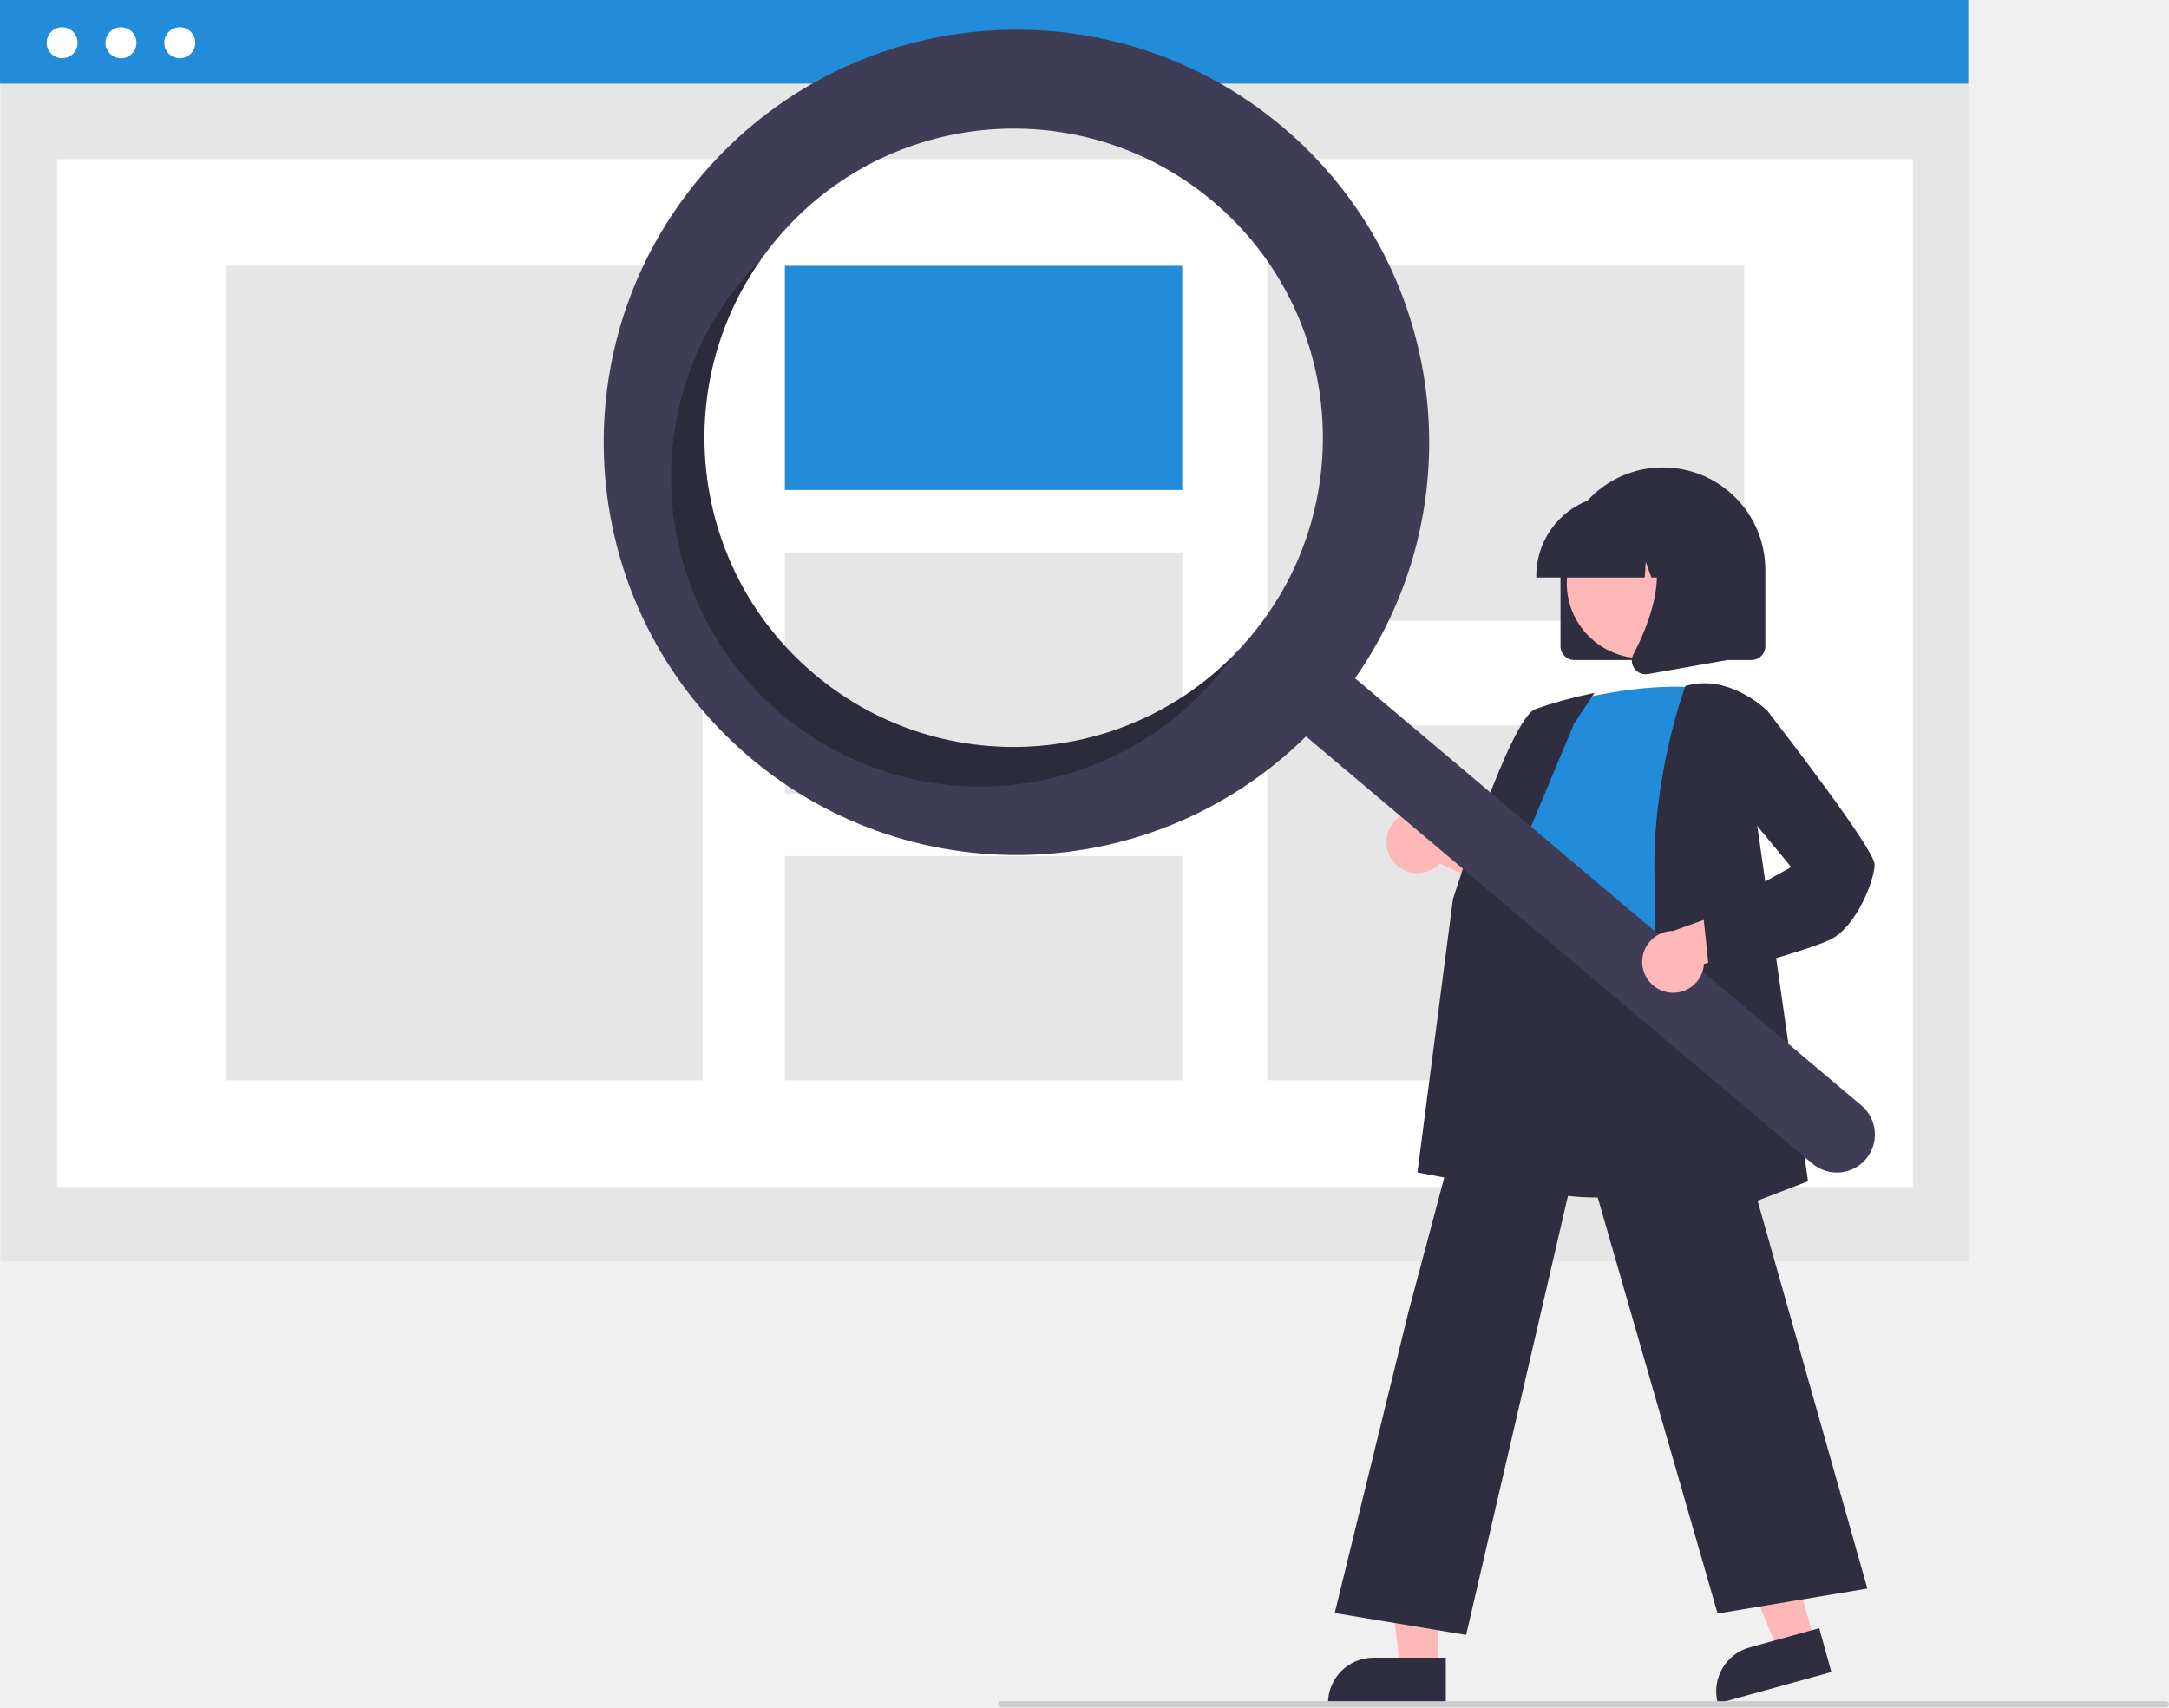
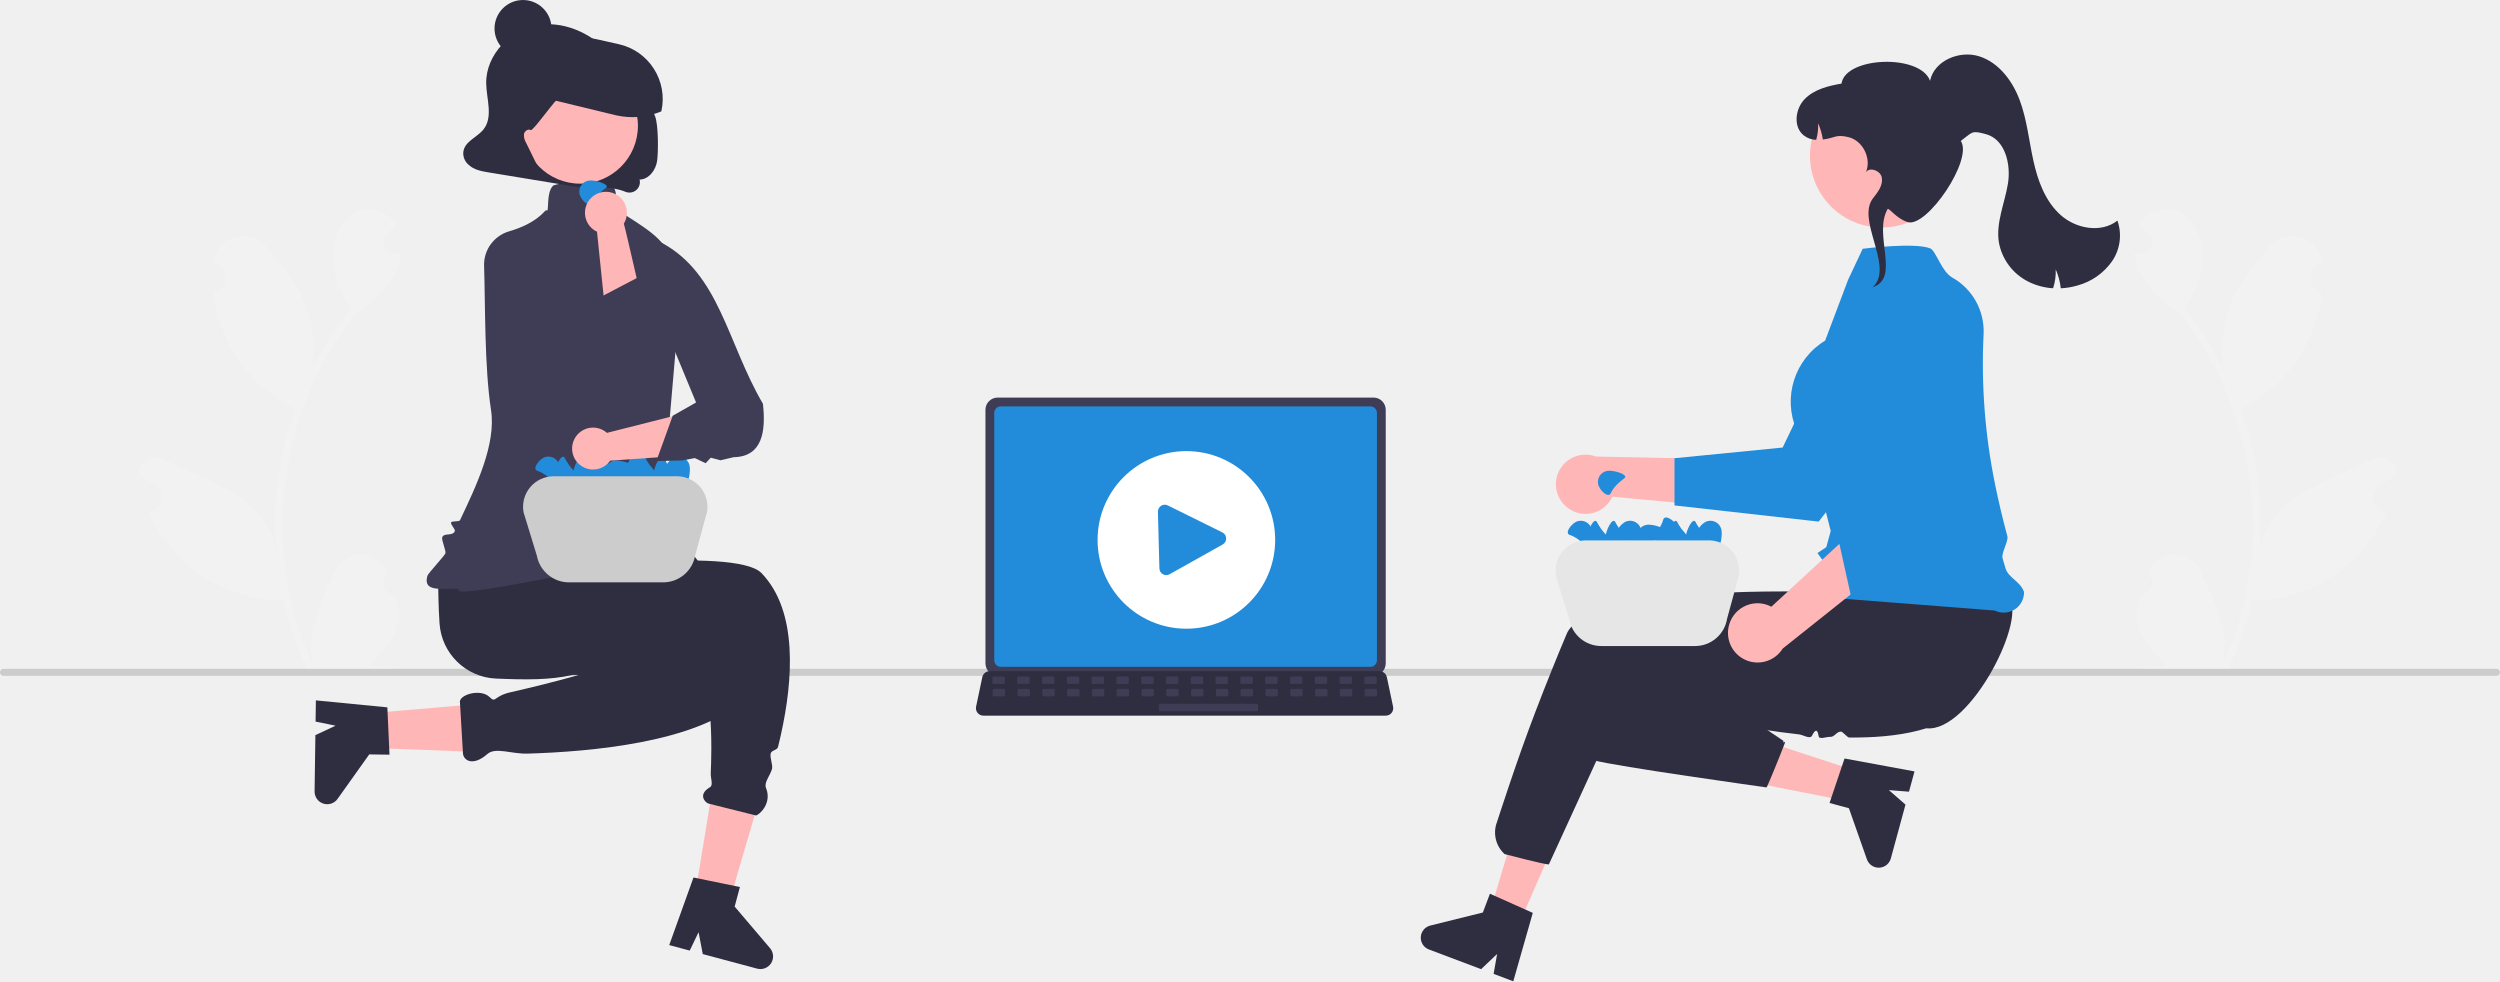
- <svg xmlns="http://www.w3.org/2000/svg" data-name="Layer 1" width="709.533" height="558.594" viewBox="0 0 709.533 558.594">
-   <rect x="0.275" y="0.365" width="643.862" height="412.358" fill="#e6e6e6" />
-   <rect x="18.686" y="52.085" width="607.039" height="336.243" fill="#fff" />
-   <rect width="643.862" height="27.354" fill="#228cdb" />
-   <circle cx="20.327" cy="13.985" r="5.07" fill="#fff" />
-   <circle cx="39.571" cy="13.985" r="5.07" fill="#fff" />
-   <circle cx="58.814" cy="13.985" r="5.07" fill="#fff" />
-   <rect x="73.844" y="86.973" width="155.981" height="266.467" fill="#e6e6e6" />
-   <rect x="256.75" y="86.973" width="129.984" height="73.348" fill="#228cdb" />
-   <rect x="256.75" y="180.747" width="129.984" height="78.919" fill="#e6e6e6" />
-   <rect x="256.75" y="280.092" width="129.984" height="73.348" fill="#e6e6e6" />
-   <rect x="414.587" y="86.973" width="155.981" height="116.125" fill="#e6e6e6" />
-   <rect x="414.587" y="237.315" width="155.981" height="116.125" fill="#e6e6e6" />
-   <path d="M755.712,382.143v-25a33.5,33.5,0,1,1,67,0v25a4.505,4.505,0,0,1-4.5,4.5h-58A4.505,4.505,0,0,1,755.712,382.143Z" transform="translate(-245.2337 -170.7031)" fill="#2f2e41" />
-   <polygon points="593.514 536.786 581.698 540.056 563.462 496.038 580.901 491.212 593.514 536.786" fill="#ffb8b8" />
-   <path d="M819.385,708.282h23.644a0,0,0,0,1,0,0v14.887a0,0,0,0,1,0,0H804.498a0,0,0,0,1,0,0v0A14.887,14.887,0,0,1,819.385,708.282Z" transform="translate(-406.293 74.94457) rotate(-15.46951)" fill="#2f2e41" />
-   <polygon points="470.328 545.875 458.068 545.875 452.235 498.587 470.33 498.587 470.328 545.875" fill="#ffb8b8" />
-   <path d="M449.311,542.372h23.644a0,0,0,0,1,0,0v14.887a0,0,0,0,1,0,0H434.424a0,0,0,0,1,0,0v0A14.887,14.887,0,0,1,449.311,542.372Z" fill="#2f2e41" />
-   <path d="M700.778,452.301a10.056,10.056,0,0,0,15.392.917l32.59,14.658L745.796,449.545l-30.494-11.109a10.11,10.11,0,0,0-14.524,13.865Z" transform="translate(-245.2337 -170.7031)" fill="#ffb8b8" />
-   <path d="M768.492,562.539c-10.239,0-20.839-1.525-29.749-6.062a38.416,38.416,0,0,1-19.709-23.565c-4.642-14.699,1.211-29.14,6.871-43.105,3.508-8.654,6.821-16.827,7.68-24.884l.3-2.86c1.339-12.848,2.495-23.943,8.897-28.105,3.318-2.157,7.78-2.28,13.641-.377l55.045,17.881-2.024,104.49-.334.112C808.823,556.161,789.418,562.539,768.492,562.539Z" transform="translate(-245.2337 -170.7031)" fill="#2f2e41" />
-   <path d="M755.462,401.051s27-8,48-5c0,0-12,66-8,88s-69.5,8.5-54.5-12.5l5-25s-10-10-1-22Z" transform="translate(-245.2337 -170.7031)" fill="#228cdb" />
-   <path d="M742.182,560.558l-33.276-6.239,11.618-89.407c.781-2.496,18.778-59.143,26.952-62.208a139.517,139.517,0,0,1,18.166-5.047l1.184-.237-6.672,10.009-26.564,63.654Z" transform="translate(-245.2337 -170.7031)" fill="#2f2e41" />
-   <path d="M724.843,705.622l-42.995-7.166,24.128-98.524,35.903-134.737.354,2.393c.028.178,3.382,17.78,53.151,9.97l.438-.068.121.426,60.152,212.538-48.99,8.165L762.422,543.551Z" transform="translate(-245.2337 -170.7031)" fill="#2f2e41" />
-   <path d="M784.436,577.29l.027-.756c.03-.84,2.988-84.373,2-117.967-.991-33.709,9.922-62.901,10.032-63.192l.089-.234.241-.069c14.12-4.034,26.369,8.005,26.491,8.127l.172.172-4.021,33.176,17.216,120.642Z" transform="translate(-245.2337 -170.7031)" fill="#2f2e41" />
-   <circle cx="537.095" cy="190.797" r="24.561" fill="#ffb8b8" />
-   <path d="M747.787,359.143a26.53,26.53,0,0,1,26.5-26.5h5a26.53,26.53,0,0,1,26.5,26.5v.5H795.22l-3.604-10.092-.721,10.092h-5.461l-1.818-5.092-.364,5.092H747.787Z" transform="translate(-245.2337 -170.7031)" fill="#2f2e41" />
-   <path d="M779.911,389.454a4.433,4.433,0,0,1-.352-4.707c5.299-10.078,12.717-28.7,2.87-40.185l-.708-.825h28.587V386.658l-25.969,4.582a4.596,4.596,0,0,1-.796.07A4.482,4.482,0,0,1,779.911,389.454Z" transform="translate(-245.2337 -170.7031)" fill="#2f2e41" />
-   <path d="M664.814,212.249a135.02,135.02,0,1,0,7.655,199.403L838.087,551.4a12.442,12.442,0,0,0,16.066-19.003l-.018-.015L688.516,392.634A135.027,135.027,0,0,0,664.814,212.249ZM654.137,379.177a101.158,101.158,0,1,1-12.077-142.548l0,0A101.158,101.158,0,0,1,654.137,379.177Z" transform="translate(-245.2337 -170.7031)" fill="#3f3d56" />
-   <path d="M511.589,391.254a101.163,101.163,0,0,1-17.166-135.989q-2.901,2.922-5.609,6.12A101.158,101.158,0,1,0,643.438,391.856q2.702-3.202,5.089-6.559A101.163,101.163,0,0,1,511.589,391.254Z" transform="translate(-245.2337 -170.7031)" opacity="0.3" style="isolation:isolate" />
-   <path d="M790.214,495.239a10.056,10.056,0,0,0,12.424-9.133l34.433-9.557L823.074,464.346l-30.552,10.947A10.11,10.11,0,0,0,790.214,495.239Z" transform="translate(-245.2337 -170.7031)" fill="#ffb8b8" />
-   <path d="M804.526,490.18,802.43,470.274l28.762-15.869-18.752-22.7L815.5,406.205l7.62-3.266.237.305c3.593,4.62,35.105,45.281,35.105,50.307,0,5.163-6.029,20.323-14.276,24.447-7.956,3.978-37.831,11.709-39.099,12.037Z" transform="translate(-245.2337 -170.7031)" fill="#2f2e41" />
-   <path d="M953.766,729.297h-381a1,1,0,1,1,0-2h381a1,1,0,0,1,0,2Z" transform="translate(-245.2337 -170.7031)" fill="#ccc" />
+ <svg xmlns="http://www.w3.org/2000/svg" data-name="Layer 1" width="844.67" height="331.552" viewBox="0 0 844.67 331.552">
+   <path d="M310.953,485.024a3.613,3.613,0,0,1-2.619-6.263c.091-.362.156-.622.248-.984a9.707,9.707,0,0,0-17.997-.17c-4.282,10.023-9.825,20.4-7.068,31.44-18.206-38.585-12.015-86.582,14.891-119.58,7.437-4.097,13.465-11.376,15.034-19.827-3.681,1.247-8.27-1.747-5.502-5.624,1.2-1.482,2.411-2.952,3.61-4.434-13.982-14.89-30.641,8.512-15.251,28.609a115.847,115.847,0,0,0-13.011,20.352,48.709,48.709,0,0,0-2.908-22.624c-2.783-6.715-8.001-12.37-12.595-18.175-5.586-7.073-17.083-3.81-17.835,5.166,5.155,1.694,5.825,9.141-.072,10.16,1.545,16.698,12.453,32.043,27.478,39.366a116.299,116.299,0,0,0-6.355,48.611c-2.652-19.25-23.316-23.921-37.759-31.572a5.626,5.626,0,0,0-8.58,5.699,32.495,32.495,0,0,1,5.696,3.005,4.911,4.911,0,0,1-2.282,8.965c7.28,18.018,26.102,30.117,45.434,30.049a119.563,119.563,0,0,0,8.032,23.447H310.234c.103-.319.195-.648.288-.967a32.598,32.598,0,0,1-7.939-.473c7.026-8.319,12.46-12.563,8.371-24.177Z" transform="translate(-177.665 -284.224)" fill="#f2f2f2" />
+   <path d="M901.054,485.024a3.613,3.613,0,0,0,2.619-6.263c-.091-.362-.156-.622-.248-.984a9.707,9.707,0,0,1,17.997-.17c4.282,10.023,9.825,20.4,7.068,31.44,18.206-38.585,12.015-86.582-14.891-119.58-7.437-4.097-13.465-11.376-15.034-19.827,3.681,1.247,8.27-1.747,5.502-5.624-1.2-1.482-2.411-2.952-3.61-4.434,13.982-14.89,30.641,8.512,15.251,28.609a115.847,115.847,0,0,1,13.011,20.352,48.709,48.709,0,0,1,2.908-22.624c2.783-6.715,8.001-12.37,12.595-18.175,5.586-7.073,17.083-3.81,17.835,5.166-5.155,1.694-5.825,9.141.072,10.16-1.545,16.698-12.453,32.043-27.478,39.366a116.299,116.299,0,0,1,6.355,48.611c2.652-19.25,23.316-23.921,37.759-31.572a5.626,5.626,0,0,1,8.58,5.699A32.495,32.495,0,0,0,981.648,448.18a4.911,4.911,0,0,0,2.282,8.965c-7.28,18.018-26.102,30.117-45.434,30.049a119.562,119.562,0,0,1-8.032,23.447H901.773c-.103-.319-.195-.648-.288-.967a32.598,32.598,0,0,0,7.939-.473c-7.026-8.319-12.46-12.563-8.371-24.177Z" transform="translate(-177.665 -284.224)" fill="#f2f2f2" />
+   <path d="M177.665,511.387a1.186,1.186,0,0,0,1.19,1.19h842.29a1.19,1.19,0,0,0,0-2.38H178.855A1.187,1.187,0,0,0,177.665,511.387Z" transform="translate(-177.665 -284.224)" fill="#ccc" />
+   <path d="M326.17,494.865c-.399-5.847-.401-11.429-.516-15.733-.233-8.766,18.673-8.141,28.839-8.411l36.913-1.75c10.166-.27,18.627,6.642,18.86,15.408s-7.848,16.118-18.014,16.389c-14.932,12.961-26.514,13.592-46.998,12.725A19.981,19.981,0,0,1,326.17,494.865Z" transform="translate(-177.665 -284.224)" fill="#2f2e41" />
+   <polygon points="233.382 311.33 243.958 313.058 255.656 273.087 240.047 270.537 233.382 311.33" fill="#ffb6b6" />
+   <path d="M415.25,512.207c-19.719,4.849-34.279-.612-46.272.096C362.161,500.8,340.4,486.189,352.273,480.039c6.612-3.425,73.828-11.321,82.652-2.208,12.424,12.831,10.689,36.168,6.575,54.659q-.165.74-.334,1.47-.313,1.346-.639,2.652c-.274,1.097-2.166,1.079-2.449,2.126-.398,1.478.811,3.994.409,5.354-.689,2.33-2.772,4.521-2.007,6.377,2.109,5.119-2.246,9.098-3.401,9.269l-16-4c-1.13-.266-3.781-3.074.457-5.539,1.2-.698.187-2.983.265-4.735.048-1.077.091-2.212.124-3.393.044-1.569.072-3.218.075-4.915C418.015,528.782,417.431,519.222,415.25,512.207Z" transform="translate(-177.665 -284.224)" fill="#2f2e41" />
+   <path d="M411.973,580.704l15.683,3.212L425.885,590.529l11.962,14.065a4.277,4.277,0,0,1-4.364,6.902l-18.377-4.921-1.416-7.39-2.988,6.211-6.929-1.855Z" transform="translate(-177.665 -284.224)" fill="#2f2e41" />
+   <polygon points="116.249 241.73 117.164 252.407 158.783 253.959 157.432 238.2 116.249 241.73" fill="#ffb6b6" />
+   <path d="M395.163,504.712c-18.189-6.661-24.99-22.897-30.837-39.935,9.483-9.427,22.538-23.561,31.409-13.556,4.94,5.572,44.25,53.361,37.577,64.148-10.268,16.597-43.775,21.699-69.035,23.12q-2.317.13-4.534.221-2.036.084-3.97.14c-5.218.151-10.716-2.268-13.418.116-4.868,4.297-8.114,2.225-8.274-.228l-1-17c-.729-2.735,6.938-5.027,10-2,2.2,2.175,1.261-.297,7.036-1.613C364.076,514.944,383.387,510.004,395.163,504.712Z" transform="translate(-177.665 -284.224)" fill="#2f2e41" />
+   <path d="M308.539,523.215l.727,15.992-6.846-.097-10.707,15.042a4.277,4.277,0,0,1-7.76-2.54l.27-19.022,6.818-3.183-6.753-1.376.102-7.172Z" transform="translate(-177.665 -284.224)" fill="#2f2e41" />
+   <path d="M332.691,483.711a.501.501,0,0,1,.016-.519c-6.142-.228-12.239,1.179-10.628-4.453.23-.805,5.758-6.688,6.08-7.57.28-.766-1.418-4.612-1.08-5.43.661-1.603,3.432-.25,4.254-2.025.289-.625-1.556-2.333-1.254-2.975.284-.604,2.716-.142,3.009-.761,5.502-11.625,12.251-25.651,10.476-37.236-2.249-14.682-1.907-35.517-2.342-48.693a11.758,11.758,0,0,1,8.506-11.68c4.013-1.167,8.824-3.223,12.017-6.782.835-.931.936.739,1.043-1.532.13-2.765.265-5.625,1.741-7.102l.064-.064.086-.029c6.216-2.07,16.711-.731,19.831-.01l.135.032.084.111c1.29,1.702,1.219,4.426,1.15,7.059-.062,2.37-.12.793.93,1.468q1.219.784,2.343,1.499c9.238,5.892,13.875,8.851,17.272,18.476a19.191,19.191,0,0,1,1.18,8.788c-1.212,9.632-6.359,80.231-8.42,82.693-.535.639.855,1.749,1.431,2.577.826,1.189-1.798,2.216-2.209,3.002-.28.535-1.003.785-2.277.785C391.329,473.338,334.088,486.321,332.691,483.711Zm.658-.099Z" transform="translate(-177.665 -284.224)" fill="#3f3d56" />
+   <path d="M372.75,444.19c1.788,1.123-1.712,3.823-3.823,3.823a3.823,3.823,0,0,1-3.823-3.823c0-2.111,2.369-7.128,3.345-5.256C368.716,439.445,370.417,442.725,372.75,444.19Z" transform="translate(-177.665 -284.224)" fill="#228cdb" />
+   <path d="M378.962,444.19c1.788,1.123-1.712,3.823-3.823,3.823a3.823,3.823,0,0,1-3.823-3.823c0-2.111,2.369-7.128,3.345-5.256C374.928,439.445,376.629,442.725,378.962,444.19Z" transform="translate(-177.665 -284.224)" fill="#228cdb" />
+   <path d="M375.993,443.332c-2.023-.606.631-4.141,2.666-4.703a3.823,3.823,0,0,1,4.703,2.666c.562,2.035-.384,7.502-1.824,5.958C381.146,446.831,378.632,444.122,375.993,443.332Z" transform="translate(-177.665 -284.224)" fill="#228cdb" />
+   <path d="M399.988,444.19c1.788,1.123-1.712,3.823-3.823,3.823a3.823,3.823,0,0,1-3.823-3.823c0-2.111,2.369-7.128,3.345-5.256C395.954,439.445,397.654,442.725,399.988,444.19Z" transform="translate(-177.665 -284.224)" fill="#228cdb" />
+   <path d="M406.2,444.19c1.788,1.123-1.712,3.823-3.823,3.823a3.823,3.823,0,0,1-3.823-3.823c0-2.111,2.369-7.128,3.345-5.256C402.166,439.445,403.866,442.725,406.2,444.19Z" transform="translate(-177.665 -284.224)" fill="#228cdb" />
+   <path d="M403.231,443.332c-2.023-.606.631-4.141,2.666-4.703a3.823,3.823,0,0,1,4.703,2.666c.562,2.035-.384,7.502-1.824,5.958C408.383,446.831,405.87,444.122,403.231,443.332Z" transform="translate(-177.665 -284.224)" fill="#228cdb" />
+   <path d="M359.268,443.332c-2.023-.606.631-4.141,2.666-4.703a3.823,3.823,0,0,1,4.703,2.666c.562,2.035-.384,7.502-1.824,5.958C364.421,446.831,361.907,444.122,359.268,443.332Z" transform="translate(-177.665 -284.224)" fill="#228cdb" />
+   <path d="M386.454,447.418c-.855,1.93-4.029-1.147-4.331-3.236a3.823,3.823,0,0,1,3.236-4.331c2.09-.302,7.394,1.324,5.681,2.558C390.572,442.746,387.569,444.899,386.454,447.418Z" transform="translate(-177.665 -284.224)" fill="#228cdb" />
+   <path d="M393.783,441.016c.509-2.049,4.166.434,4.824,2.441a3.823,3.823,0,0,1-2.44,4.824c-2.006.658-7.512-.028-6.037-1.54C390.532,446.328,393.118,443.69,393.783,441.016Z" transform="translate(-177.665 -284.224)" fill="#228cdb" />
+   <path d="M390.916,438.149c.509-2.049,4.166.434,4.824,2.441a3.823,3.823,0,0,1-2.441,4.824c-2.006.658-7.512-.028-6.037-1.54C387.665,443.461,390.251,440.822,390.916,438.149Z" transform="translate(-177.665 -284.224)" fill="#228cdb" />
+   <path d="M354.557,457.314l4.491,14.642A11.045,11.045,0,0,0,369.906,480.985h31.774a11.005,11.005,0,0,0,10.896-9.246l.011-.048,3.978-14.577a10.313,10.313,0,0,0-10.18-11.968H364.702a10.313,10.313,0,0,0-10.145,12.168Z" transform="translate(-177.665 -284.224)" fill="#ccc" />
+   <path d="M382.751,430.475l27.549-6.986,4.282,14.175s-29.639,2.195-30.747,2.205a7.089,7.089,0,1,1-1.085-9.394Z" transform="translate(-177.665 -284.224)" fill="#ffb6b6" />
+   <path d="M401.136,366.195c19.643,10.497,22.251,33.896,34.303,54.461,1.054,9.509-.297,17.866-9.863,18.035l-4.497,1.047-3.272-.868-1.728,1.868-3.661-1.744-4.228.809-8.765.202,5.53-15.318,7.886-4.48-9.321-22.548Z" transform="translate(-177.665 -284.224)" fill="#3f3d56" />
+   <path d="M341.105,327.84c3.205-4.168.935-10.132.832-15.415-.193-9.858,8.515-18.535,17.971-19.818,9.456-1.283,18.884,3.671,25.115,11.017,6.108,7.202,10.691,10.977,13.998,19.961,1.109,3.013,1.077,11.588.692,14.812-.385,3.225-2.825,6.472-5.953,6.497a3.532,3.532,0,0,1-4.675,4.171c-5.445-2.374-16.576-1.693-16.576-1.693q-14.807-2.437-29.614-4.874c-2.529-.416-5.15-.867-7.085-2.749a5.108,5.108,0,0,1-1.622-3.95C334.446,331.979,338.896,330.714,341.105,327.84Z" transform="translate(-177.665 -284.224)" fill="#2f2e41" />
+   <circle cx="195.994" cy="42.514" r="19.537" fill="#ffb6b6" />
+   <path d="M385.456,323.097l-25.56-6.189a4.343,4.343,0,0,1-3.249-5.114,18.852,18.852,0,0,1,22.509-14.341l7.569,1.695A19.003,19.003,0,0,1,401.116,321.844l0,0-.159.066a25.001,25.001,0,0,1-15.067,1.288C385.746,323.165,385.6,323.132,385.456,323.097Z" transform="translate(-177.665 -284.224)" fill="#2f2e41" />
+   <path d="M360.18,342.195l-4.756-9.713a4.884,4.884,0,0,1-.73-2.952c.191-1.014,1.381-1.88,2.267-1.35.822.491,8.808-11.179,9.742-10.967.968.22,1.574-1.001,1.803-1.967.869-3.661-2.998-.387-3.193-4.144s-4.721-1.578-7.682-3.9-7.625-2.613-10.356-.025c-2.025,1.919-2.626,4.866-3.032,7.626a127.262,127.262,0,0,0-1.355,19.345c.01,1.59.151,3.396,1.391,4.391a5.518,5.518,0,0,0,2.335.902l10.174,2.226" transform="translate(-177.665 -284.224)" fill="#2f2e41" />
+   <circle cx="176.711" cy="9.63" r="9.628" fill="#2f2e41" />
+   <path d="M510.617,422.667v85.704a4.122,4.122,0,0,0,4.119,4.119H641.74a4.122,4.122,0,0,0,4.119-4.119v-85.704a4.124,4.124,0,0,0-4.119-4.115H514.736A4.124,4.124,0,0,0,510.617,422.667Z" transform="translate(-177.665 -284.224)" fill="#3f3d56" />
+   <path d="M513.596,423.733v83.58a2.205,2.205,0,0,0,2.201,2.201H640.683a2.205,2.205,0,0,0,2.201-2.201V423.733a2.206,2.206,0,0,0-2.201-2.206H515.797A2.206,2.206,0,0,0,513.596,423.733Z" transform="translate(-177.665 -284.224)" fill="#228cdb" />
+   <path d="M507.96,525.085a2.47,2.47,0,0,0,1.943.93H645.896a2.502,2.502,0,0,0,2.446-3.016l-2.111-10.027a2.507,2.507,0,0,0-1.558-1.818,2.425,2.425,0,0,0-.888-.168H512.006a2.425,2.425,0,0,0-.888.168,2.507,2.507,0,0,0-1.558,1.818l-2.111,10.027A2.5,2.5,0,0,0,507.96,525.085Z" transform="translate(-177.665 -284.224)" fill="#2f2e41" />
+   <rect x="638.63" y="512.793" width="4.188" height="2.513" rx="0.488" transform="translate(1103.784 743.8743) rotate(-180)" fill="#3f3d56" />
+   <rect x="630.253" y="512.793" width="4.188" height="2.513" rx="0.488" transform="translate(1087.03 743.8743) rotate(-180)" fill="#3f3d56" />
+   <rect x="621.876" y="512.793" width="4.188" height="2.513" rx="0.488" transform="translate(1070.276 743.8743) rotate(-180)" fill="#3f3d56" />
+   <rect x="613.499" y="512.793" width="4.188" height="2.513" rx="0.488" transform="translate(1053.522 743.8743) rotate(-180)" fill="#3f3d56" />
+   <rect x="605.123" y="512.793" width="4.188" height="2.513" rx="0.488" transform="translate(1036.769 743.8743) rotate(-180)" fill="#3f3d56" />
+   <rect x="596.746" y="512.793" width="4.188" height="2.513" rx="0.488" transform="translate(1020.015 743.8743) rotate(-180)" fill="#3f3d56" />
+   <rect x="588.369" y="512.793" width="4.188" height="2.513" rx="0.488" transform="translate(1003.261 743.8743) rotate(-180)" fill="#3f3d56" />
+   <rect x="579.992" y="512.793" width="4.188" height="2.513" rx="0.488" transform="translate(986.5066 743.8743) rotate(-180)" fill="#3f3d56" />
+   <rect x="571.615" y="512.793" width="4.188" height="2.513" rx="0.488" transform="translate(969.7527 743.8743) rotate(-180)" fill="#3f3d56" />
+   <rect x="563.238" y="512.793" width="4.188" height="2.513" rx="0.488" transform="translate(952.9987 743.8743) rotate(-180)" fill="#3f3d56" />
+   <rect x="554.861" y="512.793" width="4.188" height="2.513" rx="0.488" transform="translate(936.2447 743.8743) rotate(-180)" fill="#3f3d56" />
+   <rect x="546.484" y="512.793" width="4.188" height="2.513" rx="0.488" transform="translate(919.4908 743.8743) rotate(-180)" fill="#3f3d56" />
+   <rect x="538.107" y="512.793" width="4.188" height="2.513" rx="0.488" transform="translate(902.7368 743.8743) rotate(-180)" fill="#3f3d56" />
+   <rect x="529.73" y="512.793" width="4.188" height="2.513" rx="0.488" transform="translate(885.9828 743.8743) rotate(-180)" fill="#3f3d56" />
+   <rect x="521.353" y="512.793" width="4.188" height="2.513" rx="0.488" transform="translate(869.2289 743.8743) rotate(-180)" fill="#3f3d56" />
+   <rect x="512.976" y="512.793" width="4.188" height="2.513" rx="0.488" transform="translate(852.4749 743.8743) rotate(-180)" fill="#3f3d56" />
+   <rect x="638.729" y="516.981" width="4.188" height="2.513" rx="0.488" transform="translate(1103.982 752.2513) rotate(-180)" fill="#3f3d56" />
+   <rect x="630.352" y="516.981" width="4.188" height="2.513" rx="0.488" transform="translate(1087.228 752.2513) rotate(-180)" fill="#3f3d56" />
+   <rect x="621.975" y="516.981" width="4.188" height="2.513" rx="0.488" transform="translate(1070.474 752.2513) rotate(-180)" fill="#3f3d56" />
+   <rect x="613.598" y="516.981" width="4.188" height="2.513" rx="0.488" transform="translate(1053.72 752.2513) rotate(-180)" fill="#3f3d56" />
+   <rect x="605.221" y="516.981" width="4.188" height="2.513" rx="0.488" transform="translate(1036.966 752.2513) rotate(-180)" fill="#3f3d56" />
+   <rect x="596.845" y="516.981" width="4.188" height="2.513" rx="0.488" transform="translate(1020.213 752.2513) rotate(-180)" fill="#3f3d56" />
+   <rect x="588.468" y="516.981" width="4.188" height="2.513" rx="0.488" transform="translate(1003.459 752.2513) rotate(-180)" fill="#3f3d56" />
+   <rect x="580.091" y="516.981" width="4.188" height="2.513" rx="0.488" transform="translate(986.7046 752.2513) rotate(-180)" fill="#3f3d56" />
+   <rect x="571.714" y="516.981" width="4.188" height="2.513" rx="0.488" transform="translate(969.9506 752.2513) rotate(-180)" fill="#3f3d56" />
+   <rect x="563.337" y="516.981" width="4.188" height="2.513" rx="0.488" transform="translate(953.1967 752.2513) rotate(-180)" fill="#3f3d56" />
+   <rect x="554.96" y="516.981" width="4.188" height="2.513" rx="0.488" transform="translate(936.4427 752.2513) rotate(-180)" fill="#3f3d56" />
+   <rect x="546.583" y="516.981" width="4.188" height="2.513" rx="0.488" transform="translate(919.6888 752.2513) rotate(-180)" fill="#3f3d56" />
+   <rect x="538.206" y="516.981" width="4.188" height="2.513" rx="0.488" transform="translate(902.9348 752.2513) rotate(-180)" fill="#3f3d56" />
+   <rect x="529.829" y="516.981" width="4.188" height="2.513" rx="0.488" transform="translate(886.1808 752.2513) rotate(-180)" fill="#3f3d56" />
+   <rect x="521.452" y="516.981" width="4.188" height="2.513" rx="0.488" transform="translate(869.4269 752.2513) rotate(-180)" fill="#3f3d56" />
+   <rect x="513.075" y="516.981" width="4.188" height="2.513" rx="0.488" transform="translate(852.6729 752.2513) rotate(-180)" fill="#3f3d56" />
+   <rect x="569.2" y="522.007" width="33.508" height="2.513" rx="0.488" transform="translate(994.2439 762.3037) rotate(-180)" fill="#3f3d56" />
+   <circle cx="400.838" cy="182.418" r="30" fill="#fff" />
+   <path d="M571.768,478.541a2.319,2.319,0,0,1-1.126-.262,2.289,2.289,0,0,1-1.254-2.001L568.893,457.126a2.319,2.319,0,0,1,3.511-2.049l18.414,9.107a2.319,2.319,0,0,1,.101,3.914L572.999,478.142A2.308,2.308,0,0,1,571.768,478.541Z" transform="translate(-177.665 -284.224)" fill="#228cdb" />
+   <polygon points="512.525 313.828 502.965 309.565 514.88 269.765 528.989 276.057 512.525 313.828" fill="#ffb8b8" />
+   <path d="M693.033,591.529,682.69,586.906l-1.622-.727-2.391,6.35-17.756,4.407a4.239,4.239,0,0,0-.478,8.082l17.641,6.655,5.407-5.133-1.181,6.727,6.644,2.508,6.593-23.121Z" transform="translate(-177.665 -284.224)" fill="#2f2e41" />
+   <path d="M707.736,456.103a9.948,9.948,0,0,0,14.702-4.067l35.198,3.292-8.641-16.211-32.1-.641a10.002,10.002,0,0,0-9.159,17.627Z" transform="translate(-177.665 -284.224)" fill="#ffb6b6" />
+   <path d="M743.426,454.994l48.707,5.461.168-.215c.321-.411,32.192-41.207,37.547-50.918a29.362,29.362,0,0,0,3.4-19.231l-.037-.162-.127-.107a14.9,14.9,0,0,0-18.632-.409,105.543,105.543,0,0,0-30.458,37.635L779.967,435.435l-36.541,3.604Z" transform="translate(-177.665 -284.224)" fill="#228cdb" />
+   <path d="M852.639,480.373l1.407,3.175c.439,2.922,2.144.015,1.994,2.493,7.247,5.969-12.617,45.87-27.543,44.246-6.92,2.174-15.077,3.061-23.603,3.121q-1.242.011-2.494-.003c-.532-.006-2.166-1.98-2.7-1.992-1.604-.036-2.115,1.867-3.73,1.781-1.277-.067-3.629,1.021-3.834-.243-.443-2.724-1.268-2.107-2.242-.179-.676,1.337-2.981-.273-4.461-.432-8.548-.919-16.82-2.319-23.971-3.757-2.662-.528-5.165-1.067-7.469-1.591-4.363-.982-8.012-1.9-10.655-2.598-2.977-.778-4.672-1.281-4.672-1.281l-21.234,17.275-16.453,35.898c-1.266.115-14.958-3.49-14.958-3.49a9.878,9.878,0,0,1-2.594-10.774c.838-2.508,6.771-21.05,12.978-37.24,1.84-4.806,3.744-9.683,5.704-14.534,1.605-3.984,3.241-7.953,4.896-11.866,2.877-6.786,16.778-10.445,33.146-12.365.833-.095,1.67-.189,2.513-.279,8.341-.878,17.191-1.331,25.468-1.541,4.143-.105,8.142-.145,11.861-.15q1.802,0,3.505.01h.005c3.066.015,5.888.06,8.371.11.484.01.952.025,1.411.035h.005c.309.005.613.015.912.02,5.43.14,8.76.309,8.76.309l-.273-9.459,1.829-2.716.249-1.944v-.005l.03-.244.204-.005,3.59-.07,30.175-.588,12.852-.545Z" transform="translate(-177.665 -284.224)" fill="#2f2e41" />
+   <polygon points="629.09 261.091 625.757 271.013 585.004 262.939 589.924 248.295 629.09 261.091" fill="#ffb8b8" />
+   <path d="M799.992,543.105l-3.618,10.736-.569,1.684,6.548,1.776,6.076,17.256a4.239,4.239,0,0,0,8.091-.293l4.947-18.194-5.624-4.894,6.809.535,1.865-6.853-23.643-4.363Z" transform="translate(-177.665 -284.224)" fill="#2f2e41" />
+   <path d="M780.268,534.561c-.462,1.303.902-.489.409.802-1.899,5.006-5.431,13.536-6.124,14.914-.27-.053-51.517-7.183-58.428-9.193l10.655-27.017,1.196-3.029,17.651,6.293,6.046,5.17,13.201,1.692Z" transform="translate(-177.665 -284.224)" fill="#2f2e41" />
+   <circle cx="635.776" cy="52.618" r="24.244" fill="#ffb6b6" />
+   <path d="M721.515,465.845c1.781,1.118-1.705,3.808-3.808,3.808a3.808,3.808,0,0,1-3.808-3.808c0-2.103,2.36-7.101,3.332-5.236C717.496,461.118,719.19,464.386,721.515,465.845Z" transform="translate(-177.665 -284.224)" fill="#228cdb" />
+   <path d="M727.703,465.845c1.781,1.118-1.705,3.808-3.808,3.808a3.808,3.808,0,0,1-3.808-3.808c0-2.103,2.36-7.101,3.332-5.236C723.684,461.118,725.379,464.386,727.703,465.845Z" transform="translate(-177.665 -284.224)" fill="#228cdb" />
+   <path d="M724.745,464.991c-2.015-.603.629-4.125,2.656-4.685a3.808,3.808,0,0,1,4.685,2.656c.56,2.027-.383,7.473-1.817,5.935C729.878,468.476,727.375,465.778,724.745,464.991Z" transform="translate(-177.665 -284.224)" fill="#228cdb" />
+   <path d="M748.649,465.845c1.781,1.118-1.705,3.808-3.808,3.808a3.808,3.808,0,0,1-3.808-3.808c0-2.103,2.36-7.101,3.332-5.236C744.63,461.118,746.324,464.386,748.649,465.845Z" transform="translate(-177.665 -284.224)" fill="#228cdb" />
+   <path d="M754.837,465.845c1.781,1.118-1.705,3.808-3.808,3.808a3.808,3.808,0,0,1-3.808-3.808c0-2.103,2.36-7.101,3.332-5.236C750.819,461.118,752.513,464.386,754.837,465.845Z" transform="translate(-177.665 -284.224)" fill="#228cdb" />
+   <path d="M751.88,464.991c-2.015-.603.629-4.125,2.656-4.685a3.808,3.808,0,0,1,4.685,2.656c.56,2.027-.383,7.473-1.817,5.935C757.013,468.476,754.509,465.778,751.88,464.991Z" transform="translate(-177.665 -284.224)" fill="#228cdb" />
+   <path d="M708.084,464.991c-2.015-.603.629-4.125,2.656-4.685a3.808,3.808,0,0,1,4.685,2.656c.56,2.027-.383,7.473-1.817,5.935C713.217,468.476,710.713,465.778,708.084,464.991Z" transform="translate(-177.665 -284.224)" fill="#228cdb" />
+   <path d="M735.166,469.061c-.852,1.923-4.013-1.142-4.314-3.224a3.808,3.808,0,0,1,3.224-4.314c2.082-.301,7.366,1.319,5.66,2.548C739.269,464.406,736.277,466.551,735.166,469.061Z" transform="translate(-177.665 -284.224)" fill="#228cdb" />
+   <path d="M742.468,462.683c.507-2.041,4.15.433,4.806,2.431a3.808,3.808,0,0,1-2.431,4.806c-1.998.656-7.483-.028-6.014-1.534C739.229,467.975,741.806,465.347,742.468,462.683Z" transform="translate(-177.665 -284.224)" fill="#228cdb" />
+   <path d="M739.611,459.827c.507-2.041,4.15.433,4.806,2.431a3.808,3.808,0,0,1-2.431,4.806c-1.998.656-7.483-.028-6.014-1.534C736.373,465.119,738.949,462.49,739.611,459.827Z" transform="translate(-177.665 -284.224)" fill="#228cdb" />
+   <path d="M721.895,450.834c-.852,1.923-4.013-1.142-4.314-3.224a3.808,3.808,0,0,1,3.224-4.314c2.082-.301,7.366,1.319,5.66,2.548C725.998,446.179,723.007,448.324,721.895,450.834Z" transform="translate(-177.665 -284.224)" fill="#228cdb" />
+   <path d="M703.391,478.919l4.474,14.587a11.003,11.003,0,0,0,10.817,8.995h31.653a10.964,10.964,0,0,0,10.855-9.211l.01-.048,3.963-14.522a10.274,10.274,0,0,0-10.141-11.922H713.497a10.274,10.274,0,0,0-10.106,12.122Z" transform="translate(-177.665 -284.224)" fill="#e6e6e6" />
+   <path d="M807.012,368.277s17.486-2.262,22.814-.131c1.896.758,3.791,7.721,7.346,9.795q.097.056.193.111a20.789,20.789,0,0,1,10.502,18.903,203.044,203.044,0,0,0,3.92,51.153q.378,1.869.796,3.786.492,2.252,1.042,4.575,1.027,4.333,2.268,8.939c.431,1.599-2.109,5.718-1.637,7.372q.476,1.666.98,3.372c1.01,3.414,5.098,4.456,6.289,8.125a6.855,6.855,0,0,1-9.9,6.223l-61.793-4.818,5.88-9.115-3.989-5.484,2.992-1.994,1.496-5.484-4.729-18.474-6.775-15.529a24.134,24.134,0,0,1,9.609-30.287l0,0,7.76-20.556Z" transform="translate(-177.665 -284.224)" fill="#228cdb" />
+   <path d="M762.004,494.915a9.948,9.948,0,0,1,14.149-5.699l25.962-23.993,2.981,18.127-25.111,20.005a10.002,10.002,0,0,1-17.982-8.44Z" transform="translate(-177.665 -284.224)" fill="#ffb6b6" />
+   <path d="M803.15,486.115l37.932-27.995.127.002c-.043-.519-4.387-52.106-7.058-62.869a29.362,29.362,0,0,0-10.575-16.419l-.137-.094-.166.008a14.9,14.9,0,0,0-13.946,12.362,105.543,105.543,0,0,0,3.232,48.308l2.744,8.89-17.099,15.473Z" transform="translate(-177.665 -284.224)" fill="#228cdb" />
+   <path d="M891.248,372.517a21.025,21.025,0,0,1-11.557,8.137,24.175,24.175,0,0,1-5.754.977,21.754,21.754,0,0,0-1.71-6.392,17.96,17.96,0,0,1-.887,6.377,21.374,21.374,0,0,1-8.411-2.254,18.535,18.535,0,0,1-9.917-13.302c-1.027-6.631,1.979-13.143,3.066-19.764,1.092-6.621-.957-15.008-7.439-16.748-4.936-1.326-4.383-.753-8.486,2.294,4.268,6.311-11.497,29.439-17.949,27.422-3.648-1.14-5.983-4.487-6.736-4.487-5.071,8.735,4.477,23.454-5.145,26.51l.793-.793c5.809-7.145-6.332-22.267-.524-29.412,1.62-1.999,3.346-4.368,2.867-6.895-.454-2.403-4.268-3.675-5.385-1.7,2.009-4.602-.957-10.745-5.868-11.926-4.363-1.052-4.283.244-8.661.808a21.725,21.725,0,0,0-1.591-5.489,17.812,17.812,0,0,1-.653,5.594,7.024,7.024,0,0,1-4.248-1.536c-3.57-2.877-2.847-8.92.339-12.215,3.191-3.296,7.933-4.482,12.455-5.25,1.315-9.155,26.572-10.109,29.92-.962,1.426-6.831,9.977-10.376,16.623-8.257s11.258,8.326,13.686,14.868c2.428,6.537,3.106,13.572,4.602,20.382s4.024,13.746,9.229,18.388c5.205,4.637,13.686,6.173,19.171,1.865A15.353,15.353,0,0,1,891.248,372.517Z" transform="translate(-177.665 -284.224)" fill="#2f2e41" />
+   <path d="M377.75,352.786c-.855,1.93-4.029-1.147-4.331-3.236a3.823,3.823,0,0,1,3.236-4.331c2.09-.302,7.394,1.324,5.681,2.558C381.869,348.114,378.866,350.267,377.75,352.786Z" transform="translate(-177.665 -284.224)" fill="#228cdb" />
+   <path d="M379.375,362.525l3.03,29.41,14.211,3.117s-7.755-34.218-8.183-35.24a7.089,7.089,0,1,0-9.059,2.713Z" transform="translate(-177.665 -284.224)" fill="#ffb6b6" />
+   <path d="M343.708,367.14c-6.219,1.836,16.576,47.594,48.39,54.521a16.248,16.248,0,0,0,10.305-21.695l-9.372-21.92L379.604,385.092l.788,10.472-10.536-11.749-21.702-9.882Z" transform="translate(-177.665 -284.224)" fill="#3f3d56" />
</svg>
